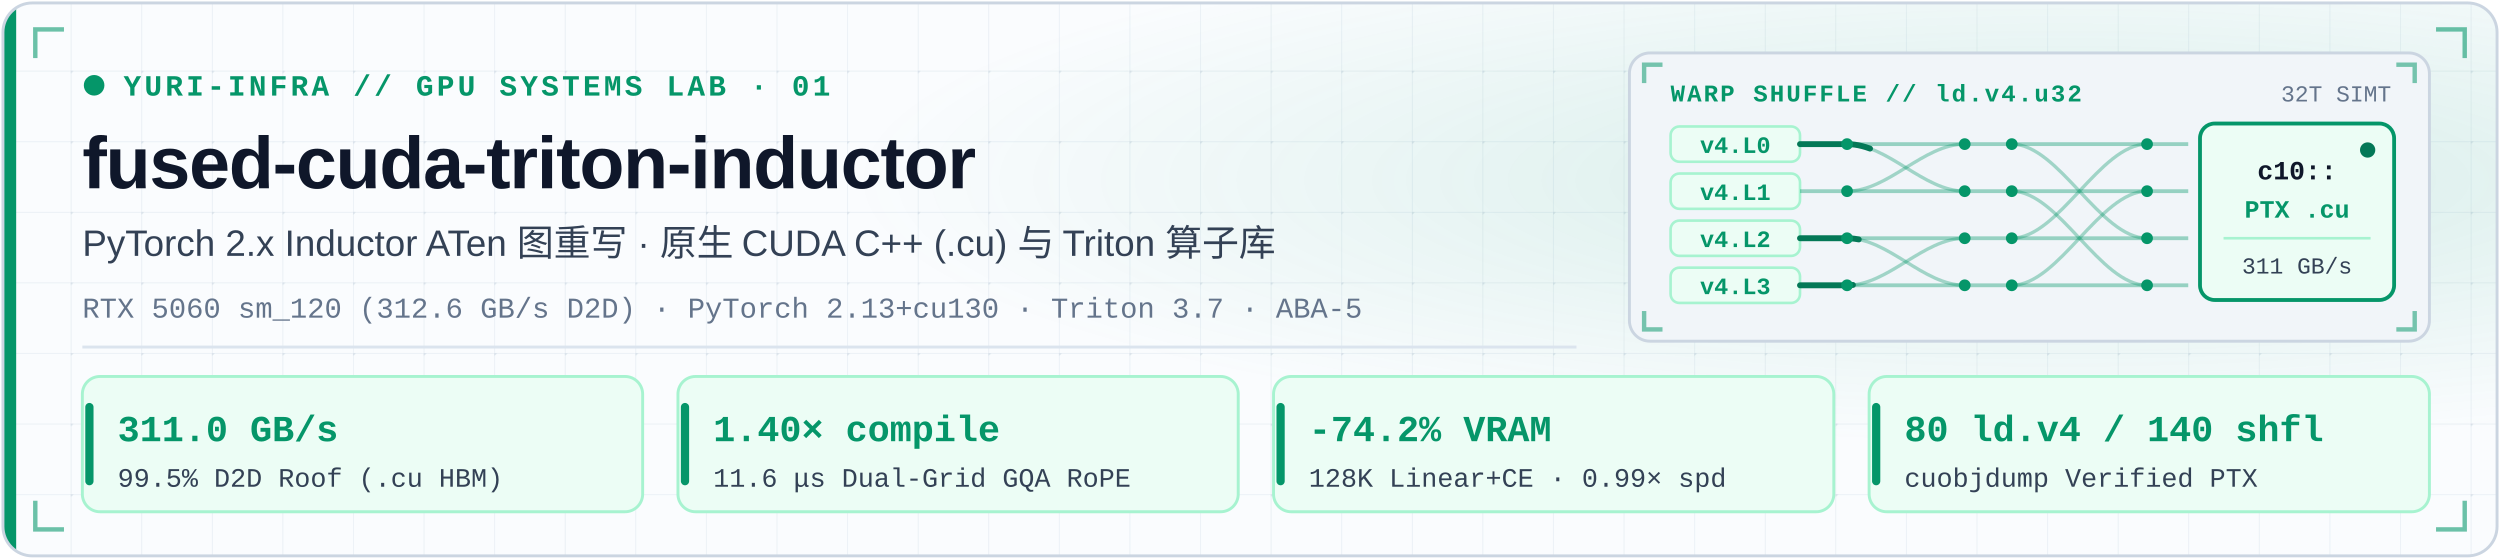
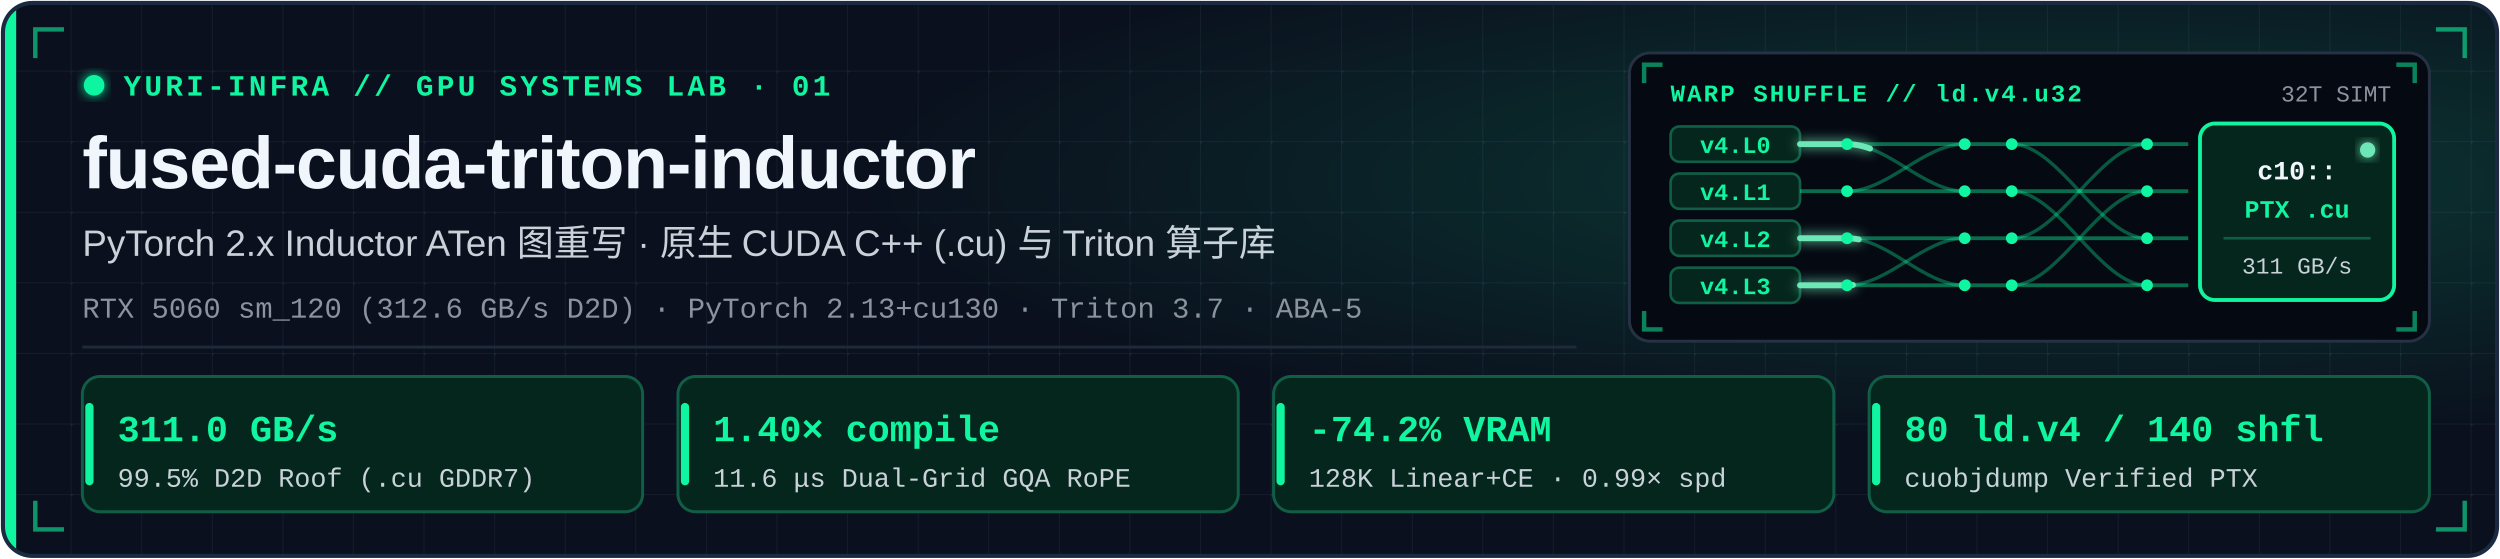
<svg xmlns="http://www.w3.org/2000/svg" width="850" height="190" viewBox="0 0 850 190" role="img">
  <defs>
    <style>
      .sans { font-family: -apple-system, BlinkMacSystemFont, 'Segoe UI', 'Helvetica Neue', Arial, 'PingFang SC', 'Microsoft YaHei', 'Noto Sans CJK SC', sans-serif; }
      .mono { font-family: 'JetBrains Mono', 'Fira Code', ui-monospace, SFMono-Regular, Menlo, Monaco, Consolas, 'Liberation Mono', monospace; }
      .pkt { stroke-linecap: round; fill: none; }
      .flow-f1 { stroke-dasharray: 24 216; animation: flowFwd 3.2s linear infinite; }
      .flow-f2 { stroke-dasharray: 20 220; animation: flowFwd 3.8s linear -1.2s infinite; }
      .flow-f3 { stroke-dasharray: 18 222; animation: flowFwd 2.8s linear -0.7s infinite; }
      .flow-r1 { stroke-dasharray: 22 218; animation: flowRev 3.6s linear -0.5s infinite; }
      .flow-ring1 { stroke-dasharray: 34 386; animation: flowRing 4.2s linear infinite; }
      .flow-ring2 { stroke-dasharray: 34 386; animation: flowRing 4.2s linear -2.1s infinite; }
      .pulse { animation: pulseDot 2.4s ease-in-out infinite; }
      @keyframes flowFwd { from { stroke-dashoffset: 240; } to { stroke-dashoffset: 0; } }
      @keyframes flowRev { from { stroke-dashoffset: 0; } to { stroke-dashoffset: 240; } }
      @keyframes flowRing { from { stroke-dashoffset: 420; } to { stroke-dashoffset: 0; } }
      @keyframes pulseDot { 0%, 100% { opacity: 1; } 50% { opacity: 0.35; } }
      
    </style>
-     <clipPath id="clip-card-light-emerald">
+     <clipPath id="clip-card-dark-emerald">
      <rect x="1" y="1" width="848" height="188" rx="10" />
    </clipPath>
-     <pattern id="grid24-light-emerald" width="24" height="24" patternUnits="userSpaceOnUse">
-       <path d="M 24 0 L 0 0 0 24" fill="none" stroke="#e2e8f0" stroke-width="0.7" stroke-opacity="0.55" />
-       <circle cx="0" cy="0" r="0.9" fill="#cbd5e1" fill-opacity="0.45" />
+     <pattern id="grid24-dark-emerald" width="24" height="24" patternUnits="userSpaceOnUse">
+       <path d="M 24 0 L 0 0 0 24" fill="none" stroke="#182232" stroke-width="0.7" stroke-opacity="0.65" />
+       <circle cx="0" cy="0" r="0.9" fill="#263244" fill-opacity="0.45" />
    </pattern>
-     <radialGradient id="rad-light-emerald" cx="82%" cy="32%" r="48%">
-       <stop offset="0%" stop-color="#059669" stop-opacity="0.14" />
-       <stop offset="100%" stop-color="#059669" stop-opacity="0" />
+     <radialGradient id="rad-dark-emerald" cx="82%" cy="32%" r="48%">
+       <stop offset="0%" stop-color="#10f5a0" stop-opacity="0.18" />
+       <stop offset="100%" stop-color="#10f5a0" stop-opacity="0" />
    </radialGradient>
-     <filter id="glow-light-emerald" x="-30%" y="-30%" width="160%" height="160%">
+     <filter id="glow-dark-emerald" x="-30%" y="-30%" width="160%" height="160%">
      <feGaussianBlur stdDeviation="2.0" result="blur" />
      <feMerge>
        <feMergeNode in="blur" />
        <feMergeNode in="SourceGraphic" />
      </feMerge>
    </filter>
  </defs>
-   <g clip-path="url(#clip-card-light-emerald)">
-     <rect x="1" y="1" width="848" height="188" fill="#fafcfe" />
-     <rect x="1" y="1" width="848" height="188" fill="url(#grid24-light-emerald)" />
-     <rect x="1" y="1" width="848" height="188" fill="url(#rad-light-emerald)" />
-     <rect x="1" y="1" width="4.5" height="188" fill="#059669" />
+   <g clip-path="url(#clip-card-dark-emerald)">
+     <rect x="1" y="1" width="848" height="188" fill="#0a101d" />
+     <rect x="1" y="1" width="848" height="188" fill="url(#grid24-dark-emerald)" />
+     <rect x="1" y="1" width="848" height="188" fill="url(#rad-dark-emerald)" />
+     <rect x="1" y="1" width="4.5" height="188" fill="#10f5a0" />
  </g>
-   <rect x="1" y="1" width="848" height="188" rx="10" fill="none" stroke="#cbd5e1" stroke-width="1" />
-   <g fill="none" stroke="#059669" stroke-width="1.5" stroke-opacity="0.58" stroke-linecap="square">
+   <rect x="1" y="1" width="848" height="188" rx="10" fill="none" stroke="#1b2a40" stroke-width="1.4" />
+   <g fill="none" stroke="#10f5a0" stroke-width="1.5" stroke-opacity="0.58" stroke-linecap="square">
    <path d="M 12.0 19.0 L 12.0 10.0 L 21.0 10.0" />
    <path d="M 829.0 10.0 L 838.0 10.0 L 838.0 19.0" />
    <path d="M 12.0 171.0 L 12.0 180.0 L 21.0 180.0" />
    <path d="M 829.0 180.0 L 838.0 180.0 L 838.0 171.0" />
  </g>
-   <circle cx="32" cy="29" r="3.5" fill="#059669" class="pulse" />
-   <text x="42" y="32.5" class="mono" font-size="10" font-weight="700" fill="#059669" letter-spacing="1.1">YURI-INFRA // GPU SYSTEMS LAB · 01</text>
-   <text x="28" y="64" class="sans" font-size="25" font-weight="800" fill="#0f172a" letter-spacing="-0.4">fused-cuda-triton-inductor</text>
-   <text x="28" y="87" class="sans" font-size="12.5" font-weight="500" fill="#334155">PyTorch 2.x Inductor ATen 图重写 · 原生 CUDA C++ (.cu) 与 Triton 算子库</text>
-   <text x="28" y="108" class="mono" font-size="9.8" fill="#64748b">RTX 5060 sm_120 (312.6 GB/s D2D) · PyTorch 2.13+cu130 · Triton 3.7 · ABA-5</text>
-   <line x1="28" y1="118" x2="536" y2="118" stroke="#dbe4ee" stroke-width="1" />
-   <rect x="554" y="18" width="272" height="98" rx="7" fill="#f1f5f9" stroke="#cbd5e1" stroke-width="1" />
-   <g fill="none" stroke="#059669" stroke-width="1.5" stroke-opacity="0.52" stroke-linecap="square">
+   <circle cx="32" cy="29" r="3.5" fill="#10f5a0" class="pulse" filter="url(#glow-dark-emerald)" />
+   <text x="42" y="32.5" class="mono" font-size="10" font-weight="700" fill="#10f5a0" letter-spacing="1.1">YURI-INFRA // GPU SYSTEMS LAB · 01</text>
+   <text x="28" y="64" class="sans" font-size="25" font-weight="800" fill="#f0f6fc" letter-spacing="-0.4">fused-cuda-triton-inductor</text>
+   <text x="28" y="87" class="sans" font-size="12.5" font-weight="500" fill="#c9d1d9">PyTorch 2.x Inductor ATen 图重写 · 原生 CUDA C++ (.cu) 与 Triton 算子库</text>
+   <text x="28" y="108" class="mono" font-size="9.8" fill="#8b949e">RTX 5060 sm_120 (312.6 GB/s D2D) · PyTorch 2.13+cu130 · Triton 3.7 · ABA-5</text>
+   <line x1="28" y1="118" x2="536" y2="118" stroke="#1e2a3a" stroke-width="1" />
+   <rect x="554" y="18" width="272" height="98" rx="7" fill="#050912" stroke="#263244" stroke-width="1" />
+   <g fill="none" stroke="#10f5a0" stroke-width="1.5" stroke-opacity="0.52" stroke-linecap="square">
    <path d="M 559.0 27.5 L 559.0 22.0 L 564.5 22.0" />
    <path d="M 815.5 22.0 L 821.0 22.0 L 821.0 27.5" />
    <path d="M 559.0 106.5 L 559.0 112.0 L 564.5 112.0" />
    <path d="M 815.5 112.0 L 821.0 112.0 L 821.0 106.5" />
  </g>
-   <text x="568" y="34.5" class="mono" font-size="8.2" font-weight="700" fill="#059669" letter-spacing="0.7">WARP SHUFFLE // ld.v4.u32</text>
-   <text x="813" y="34.5" class="mono" font-size="7.8" fill="#64748b" text-anchor="end">32T SIMT</text>
-   <rect x="568" y="43" width="44" height="12" rx="3" fill="#ecfdf5" stroke="#a7f3d0" stroke-width="0.9" />
-   <text x="590" y="52" class="mono" font-size="8" font-weight="700" fill="#059669" text-anchor="middle">v4.L0</text>
-   <line x1="612" y1="49" x2="744" y2="49" stroke="#059669" stroke-opacity="0.38" stroke-width="1.3" />
-   <rect x="568" y="59" width="44" height="12" rx="3" fill="#ecfdf5" stroke="#a7f3d0" stroke-width="0.9" />
-   <text x="590" y="68" class="mono" font-size="8" font-weight="700" fill="#059669" text-anchor="middle">v4.L1</text>
-   <line x1="612" y1="65" x2="744" y2="65" stroke="#059669" stroke-opacity="0.38" stroke-width="1.3" />
-   <rect x="568" y="75" width="44" height="12" rx="3" fill="#ecfdf5" stroke="#a7f3d0" stroke-width="0.9" />
-   <text x="590" y="84" class="mono" font-size="8" font-weight="700" fill="#059669" text-anchor="middle">v4.L2</text>
-   <line x1="612" y1="81" x2="744" y2="81" stroke="#059669" stroke-opacity="0.38" stroke-width="1.3" />
-   <rect x="568" y="91" width="44" height="12" rx="3" fill="#ecfdf5" stroke="#a7f3d0" stroke-width="0.9" />
-   <text x="590" y="100" class="mono" font-size="8" font-weight="700" fill="#059669" text-anchor="middle">v4.L3</text>
-   <line x1="612" y1="97" x2="744" y2="97" stroke="#059669" stroke-opacity="0.38" stroke-width="1.3" />
-   <path d="M 628 49 C 642 49, 654 65, 668 65" fill="none" stroke="#059669" stroke-opacity="0.34" stroke-width="1.15" />
-   <path d="M 628 65 C 642 65, 654 49, 668 49" fill="none" stroke="#059669" stroke-opacity="0.34" stroke-width="1.15" />
-   <path d="M 628 81 C 642 81, 654 97, 668 97" fill="none" stroke="#059669" stroke-opacity="0.34" stroke-width="1.15" />
-   <path d="M 628 97 C 642 97, 654 81, 668 81" fill="none" stroke="#059669" stroke-opacity="0.34" stroke-width="1.15" />
-   <path d="M 684 49 C 700 49, 714 81, 730 81" fill="none" stroke="#059669" stroke-opacity="0.34" stroke-width="1.15" />
-   <path d="M 684 81 C 700 81, 714 49, 730 49" fill="none" stroke="#059669" stroke-opacity="0.34" stroke-width="1.15" />
-   <path d="M 684 65 C 700 65, 714 97, 730 97" fill="none" stroke="#059669" stroke-opacity="0.34" stroke-width="1.15" />
-   <path d="M 684 97 C 700 97, 714 65, 730 65" fill="none" stroke="#059669" stroke-opacity="0.34" stroke-width="1.15" />
-   <path d="M 612 49 L 628 49 C 642 49, 654 65, 668 65 L 684 65 C 700 65, 714 97, 730 97 L 748 97" class="pkt flow-f1" stroke="#047857" stroke-width="2.0" />
-   <path d="M 612 81 L 628 81 C 642 81, 654 97, 668 97 L 684 97 C 700 97, 714 65, 730 65 L 748 65" class="pkt flow-f2" stroke="#047857" stroke-width="2.0" />
-   <path d="M 612 97 L 628 97 C 642 97, 654 81, 668 81 L 684 81 C 700 81, 714 49, 730 49 L 748 49" class="pkt flow-f3" stroke="#047857" stroke-width="2.0" />
-   <circle cx="628" cy="49" r="2.0" fill="#059669" />
-   <circle cx="628" cy="65" r="2.0" fill="#059669" />
-   <circle cx="628" cy="81" r="2.0" fill="#059669" />
-   <circle cx="628" cy="97" r="2.0" fill="#059669" />
-   <circle cx="668" cy="49" r="2.0" fill="#059669" />
-   <circle cx="668" cy="65" r="2.0" fill="#059669" />
-   <circle cx="668" cy="81" r="2.0" fill="#059669" />
-   <circle cx="668" cy="97" r="2.0" fill="#059669" />
-   <circle cx="684" cy="49" r="2.0" fill="#059669" />
-   <circle cx="684" cy="65" r="2.0" fill="#059669" />
-   <circle cx="684" cy="81" r="2.0" fill="#059669" />
-   <circle cx="684" cy="97" r="2.0" fill="#059669" />
-   <circle cx="730" cy="49" r="2.0" fill="#059669" />
-   <circle cx="730" cy="65" r="2.0" fill="#059669" />
-   <circle cx="730" cy="81" r="2.0" fill="#059669" />
-   <circle cx="730" cy="97" r="2.0" fill="#059669" />
-   <rect x="748" y="42" width="66" height="60" rx="5" fill="#ecfdf5" stroke="#059669" stroke-width="1.3" />
-   <circle cx="805" cy="51" r="2.6" fill="#047857" class="pulse" />
-   <text x="781" y="61" class="mono" font-size="9" font-weight="700" fill="#0f172a" text-anchor="middle">c10::</text>
-   <text x="781" y="74" class="mono" font-size="8.5" font-weight="700" fill="#059669" text-anchor="middle">PTX .cu</text>
-   <line x1="756" y1="81" x2="806" y2="81" stroke="#a7f3d0" stroke-width="0.9" />
-   <text x="781" y="93" class="mono" font-size="7.8" fill="#334155" text-anchor="middle">311 GB/s</text>
-   <rect x="28.0" y="128.0" width="190.5" height="46" rx="6" fill="#ecfdf5" stroke="#a7f3d0" stroke-width="1" />
-   <rect x="29.0" y="137.0" width="2.8" height="28" rx="1.4" fill="#059669" />
-   <text x="40.0" y="150.0" class="mono" font-size="12.5" font-weight="700" fill="#059669">311.0 GB/s</text>
-   <text x="40.0" y="165.5" class="mono" font-size="9.1" fill="#334155">99.5% D2D Roof (.cu HBM)</text>
-   <rect x="230.5" y="128.0" width="190.5" height="46" rx="6" fill="#ecfdf5" stroke="#a7f3d0" stroke-width="1" />
-   <rect x="231.5" y="137.0" width="2.8" height="28" rx="1.4" fill="#059669" />
-   <text x="242.5" y="150.0" class="mono" font-size="12.5" font-weight="700" fill="#059669">1.40× compile</text>
-   <text x="242.5" y="165.5" class="mono" font-size="9.1" fill="#334155">11.6 μs Dual-Grid GQA RoPE</text>
-   <rect x="433.0" y="128.0" width="190.5" height="46" rx="6" fill="#ecfdf5" stroke="#a7f3d0" stroke-width="1" />
-   <rect x="434.0" y="137.0" width="2.8" height="28" rx="1.4" fill="#059669" />
-   <text x="445.0" y="150.0" class="mono" font-size="12.5" font-weight="700" fill="#059669">-74.2% VRAM</text>
-   <text x="445.0" y="165.5" class="mono" font-size="9.1" fill="#334155">128K Linear+CE · 0.99× spd</text>
-   <rect x="635.5" y="128.0" width="190.5" height="46" rx="6" fill="#ecfdf5" stroke="#a7f3d0" stroke-width="1" />
-   <rect x="636.5" y="137.0" width="2.8" height="28" rx="1.4" fill="#059669" />
-   <text x="647.5" y="150.0" class="mono" font-size="12.5" font-weight="700" fill="#059669">80 ld.v4 / 140 shfl</text>
-   <text x="647.5" y="165.5" class="mono" font-size="9.1" fill="#334155">cuobjdump Verified PTX</text>
+   <text x="568" y="34.5" class="mono" font-size="8.2" font-weight="700" fill="#10f5a0" letter-spacing="0.7">WARP SHUFFLE // ld.v4.u32</text>
+   <text x="813" y="34.5" class="mono" font-size="7.8" fill="#8b949e" text-anchor="end">32T SIMT</text>
+   <rect x="568" y="43" width="44" height="12" rx="3" fill="#05261c" stroke="#115e46" stroke-width="0.9" />
+   <text x="590" y="52" class="mono" font-size="8" font-weight="700" fill="#10f5a0" text-anchor="middle">v4.L0</text>
+   <line x1="612" y1="49" x2="744" y2="49" stroke="#10f5a0" stroke-opacity="0.42" stroke-width="1.3" />
+   <rect x="568" y="59" width="44" height="12" rx="3" fill="#05261c" stroke="#115e46" stroke-width="0.9" />
+   <text x="590" y="68" class="mono" font-size="8" font-weight="700" fill="#10f5a0" text-anchor="middle">v4.L1</text>
+   <line x1="612" y1="65" x2="744" y2="65" stroke="#10f5a0" stroke-opacity="0.42" stroke-width="1.3" />
+   <rect x="568" y="75" width="44" height="12" rx="3" fill="#05261c" stroke="#115e46" stroke-width="0.9" />
+   <text x="590" y="84" class="mono" font-size="8" font-weight="700" fill="#10f5a0" text-anchor="middle">v4.L2</text>
+   <line x1="612" y1="81" x2="744" y2="81" stroke="#10f5a0" stroke-opacity="0.42" stroke-width="1.3" />
+   <rect x="568" y="91" width="44" height="12" rx="3" fill="#05261c" stroke="#115e46" stroke-width="0.9" />
+   <text x="590" y="100" class="mono" font-size="8" font-weight="700" fill="#10f5a0" text-anchor="middle">v4.L3</text>
+   <line x1="612" y1="97" x2="744" y2="97" stroke="#10f5a0" stroke-opacity="0.42" stroke-width="1.3" />
+   <path d="M 628 49 C 642 49, 654 65, 668 65" fill="none" stroke="#10f5a0" stroke-opacity="0.34" stroke-width="1.15" />
+   <path d="M 628 65 C 642 65, 654 49, 668 49" fill="none" stroke="#10f5a0" stroke-opacity="0.34" stroke-width="1.15" />
+   <path d="M 628 81 C 642 81, 654 97, 668 97" fill="none" stroke="#10f5a0" stroke-opacity="0.34" stroke-width="1.15" />
+   <path d="M 628 97 C 642 97, 654 81, 668 81" fill="none" stroke="#10f5a0" stroke-opacity="0.34" stroke-width="1.15" />
+   <path d="M 684 49 C 700 49, 714 81, 730 81" fill="none" stroke="#10f5a0" stroke-opacity="0.34" stroke-width="1.15" />
+   <path d="M 684 81 C 700 81, 714 49, 730 49" fill="none" stroke="#10f5a0" stroke-opacity="0.34" stroke-width="1.15" />
+   <path d="M 684 65 C 700 65, 714 97, 730 97" fill="none" stroke="#10f5a0" stroke-opacity="0.34" stroke-width="1.15" />
+   <path d="M 684 97 C 700 97, 714 65, 730 65" fill="none" stroke="#10f5a0" stroke-opacity="0.34" stroke-width="1.15" />
+   <path d="M 612 49 L 628 49 C 642 49, 654 65, 668 65 L 684 65 C 700 65, 714 97, 730 97 L 748 97" class="pkt flow-f1" stroke="#6ee7b7" stroke-width="2.0" filter="url(#glow-dark-emerald)" />
+   <path d="M 612 81 L 628 81 C 642 81, 654 97, 668 97 L 684 97 C 700 97, 714 65, 730 65 L 748 65" class="pkt flow-f2" stroke="#6ee7b7" stroke-width="2.0" filter="url(#glow-dark-emerald)" />
+   <path d="M 612 97 L 628 97 C 642 97, 654 81, 668 81 L 684 81 C 700 81, 714 49, 730 49 L 748 49" class="pkt flow-f3" stroke="#6ee7b7" stroke-width="2.0" filter="url(#glow-dark-emerald)" />
+   <circle cx="628" cy="49" r="2.0" fill="#10f5a0" />
+   <circle cx="628" cy="65" r="2.0" fill="#10f5a0" />
+   <circle cx="628" cy="81" r="2.0" fill="#10f5a0" />
+   <circle cx="628" cy="97" r="2.0" fill="#10f5a0" />
+   <circle cx="668" cy="49" r="2.0" fill="#10f5a0" />
+   <circle cx="668" cy="65" r="2.0" fill="#10f5a0" />
+   <circle cx="668" cy="81" r="2.0" fill="#10f5a0" />
+   <circle cx="668" cy="97" r="2.0" fill="#10f5a0" />
+   <circle cx="684" cy="49" r="2.0" fill="#10f5a0" />
+   <circle cx="684" cy="65" r="2.0" fill="#10f5a0" />
+   <circle cx="684" cy="81" r="2.0" fill="#10f5a0" />
+   <circle cx="684" cy="97" r="2.0" fill="#10f5a0" />
+   <circle cx="730" cy="49" r="2.0" fill="#10f5a0" />
+   <circle cx="730" cy="65" r="2.0" fill="#10f5a0" />
+   <circle cx="730" cy="81" r="2.0" fill="#10f5a0" />
+   <circle cx="730" cy="97" r="2.0" fill="#10f5a0" />
+   <rect x="748" y="42" width="66" height="60" rx="5" fill="#05261c" stroke="#10f5a0" stroke-width="1.3" />
+   <circle cx="805" cy="51" r="2.6" fill="#6ee7b7" class="pulse" filter="url(#glow-dark-emerald)" />
+   <text x="781" y="61" class="mono" font-size="9" font-weight="700" fill="#f0f6fc" text-anchor="middle">c10::</text>
+   <text x="781" y="74" class="mono" font-size="8.5" font-weight="700" fill="#10f5a0" text-anchor="middle">PTX .cu</text>
+   <line x1="756" y1="81" x2="806" y2="81" stroke="#115e46" stroke-width="0.9" />
+   <text x="781" y="93" class="mono" font-size="7.8" fill="#c9d1d9" text-anchor="middle">311 GB/s</text>
+   <rect x="28.0" y="128.0" width="190.5" height="46" rx="6" fill="#05261c" stroke="#115e46" stroke-width="1" />
+   <rect x="29.0" y="137.0" width="2.8" height="28" rx="1.4" fill="#10f5a0" />
+   <text x="40.0" y="150.0" class="mono" font-size="12.5" font-weight="700" fill="#10f5a0">311.0 GB/s</text>
+   <text x="40.0" y="165.5" class="mono" font-size="9.1" fill="#c9d1d9">99.5% D2D Roof (.cu GDDR7)</text>
+   <rect x="230.5" y="128.0" width="190.5" height="46" rx="6" fill="#05261c" stroke="#115e46" stroke-width="1" />
+   <rect x="231.5" y="137.0" width="2.8" height="28" rx="1.4" fill="#10f5a0" />
+   <text x="242.5" y="150.0" class="mono" font-size="12.5" font-weight="700" fill="#10f5a0">1.40× compile</text>
+   <text x="242.5" y="165.5" class="mono" font-size="9.1" fill="#c9d1d9">11.6 μs Dual-Grid GQA RoPE</text>
+   <rect x="433.0" y="128.0" width="190.5" height="46" rx="6" fill="#05261c" stroke="#115e46" stroke-width="1" />
+   <rect x="434.0" y="137.0" width="2.8" height="28" rx="1.4" fill="#10f5a0" />
+   <text x="445.0" y="150.0" class="mono" font-size="12.5" font-weight="700" fill="#10f5a0">-74.2% VRAM</text>
+   <text x="445.0" y="165.5" class="mono" font-size="9.1" fill="#c9d1d9">128K Linear+CE · 0.99× spd</text>
+   <rect x="635.5" y="128.0" width="190.5" height="46" rx="6" fill="#05261c" stroke="#115e46" stroke-width="1" />
+   <rect x="636.5" y="137.0" width="2.8" height="28" rx="1.4" fill="#10f5a0" />
+   <text x="647.5" y="150.0" class="mono" font-size="12.5" font-weight="700" fill="#10f5a0">80 ld.v4 / 140 shfl</text>
+   <text x="647.5" y="165.5" class="mono" font-size="9.1" fill="#c9d1d9">cuobjdump Verified PTX</text>
</svg>
